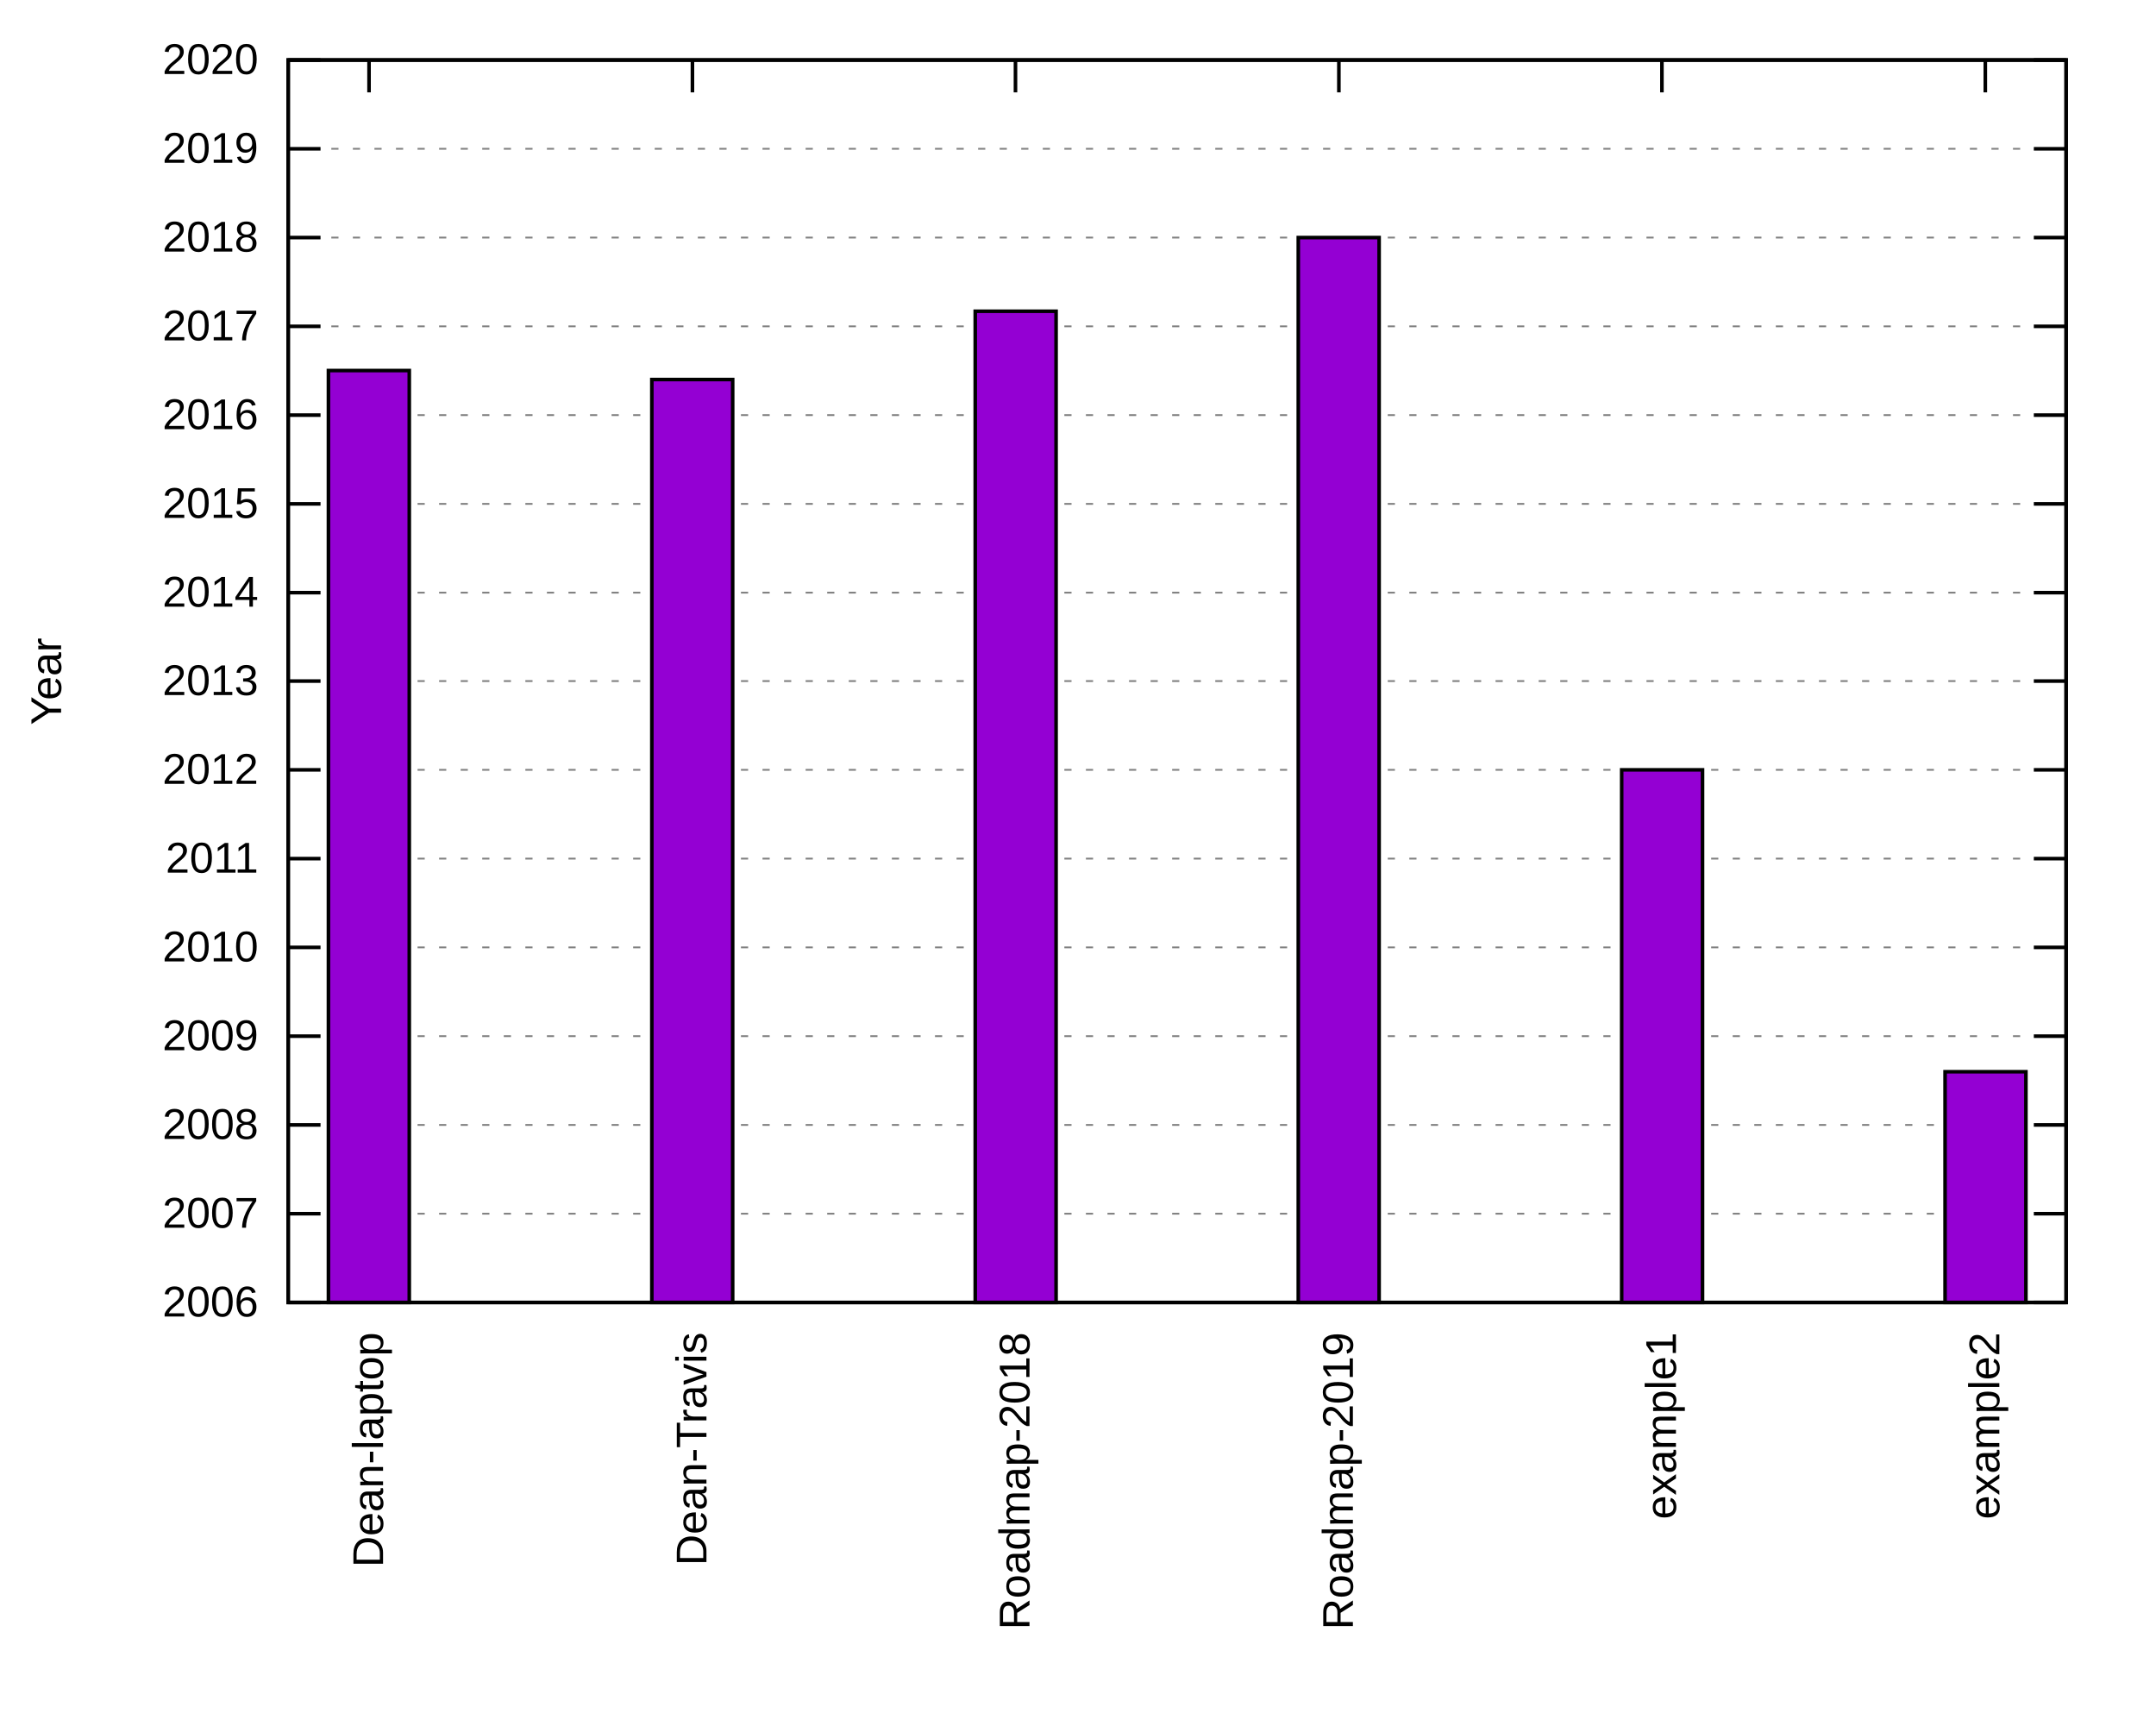
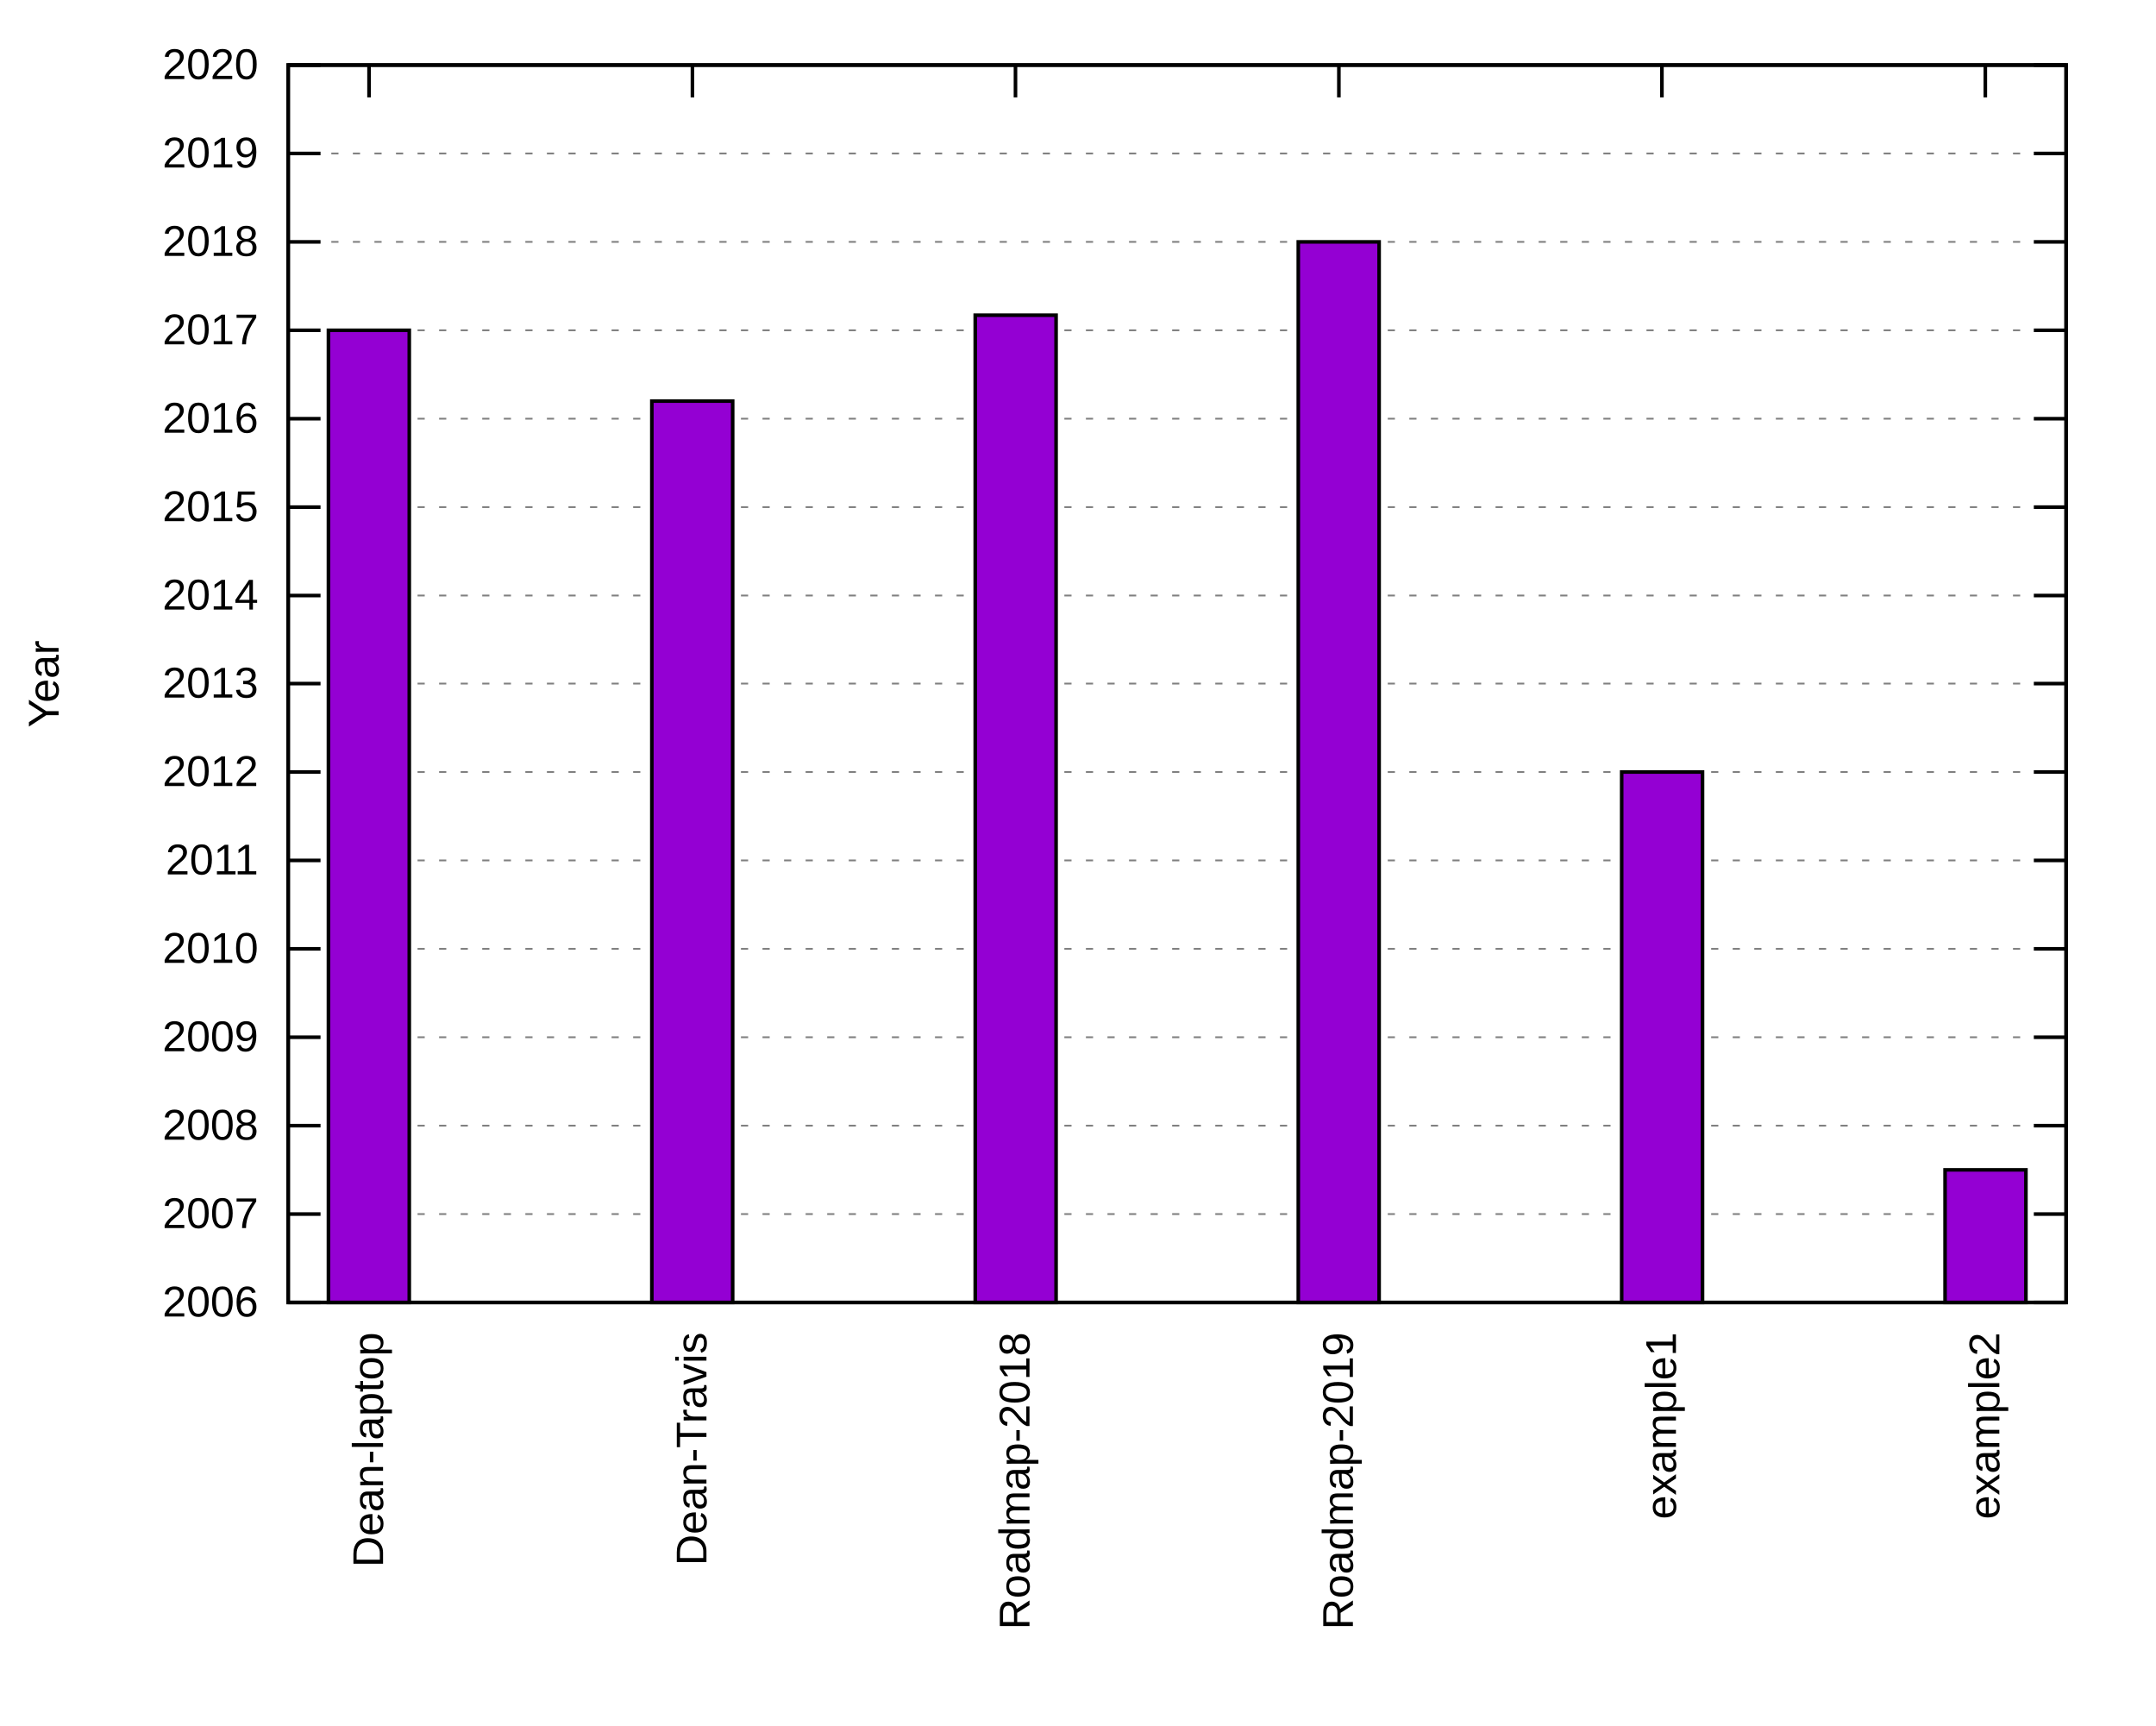
<svg xmlns="http://www.w3.org/2000/svg" xmlns:xlink="http://www.w3.org/1999/xlink" width="600" height="480" viewBox="0 0 600 480">
  <g id="gnuplot_canvas">
    <rect x="0" y="0" width="600" height="480" fill="none" />
    <defs>
      <circle id="gpDot" r="0.5" stroke-width="0.5" />
      <path id="gpPt0" stroke-width="0.222" stroke="currentColor" d="M-1,0 h2 M0,-1 v2" />
      <path id="gpPt1" stroke-width="0.222" stroke="currentColor" d="M-1,-1 L1,1 M1,-1 L-1,1" />
      <path id="gpPt2" stroke-width="0.222" stroke="currentColor" d="M-1,0 L1,0 M0,-1 L0,1 M-1,-1 L1,1 M-1,1 L1,-1" />
      <rect id="gpPt3" stroke-width="0.222" stroke="currentColor" x="-1" y="-1" width="2" height="2" />
      <rect id="gpPt4" stroke-width="0.222" stroke="currentColor" fill="currentColor" x="-1" y="-1" width="2" height="2" />
      <circle id="gpPt5" stroke-width="0.222" stroke="currentColor" cx="0" cy="0" r="1" />
      <use xlink:href="#gpPt5" id="gpPt6" fill="currentColor" stroke="none" />
      <path id="gpPt7" stroke-width="0.222" stroke="currentColor" d="M0,-1.33 L-1.33,0.67 L1.33,0.67 z" />
      <use xlink:href="#gpPt7" id="gpPt8" fill="currentColor" stroke="none" />
      <use xlink:href="#gpPt7" id="gpPt9" stroke="currentColor" transform="rotate(180)" />
      <use xlink:href="#gpPt9" id="gpPt10" fill="currentColor" stroke="none" />
      <use xlink:href="#gpPt3" id="gpPt11" stroke="currentColor" transform="rotate(45)" />
      <use xlink:href="#gpPt11" id="gpPt12" fill="currentColor" stroke="none" />
      <path id="gpPt13" stroke-width="0.222" stroke="currentColor" d="M0,1.330 L1.265,0.411 L0.782,-1.067 L-0.782,-1.076 L-1.265,0.411 z" />
      <use xlink:href="#gpPt13" id="gpPt14" fill="currentColor" stroke="none" />
      <filter id="textbox" filterUnits="objectBoundingBox" x="0" y="0" height="1" width="1">
        <feFlood flood-color="white" flood-opacity="1" result="bgnd" />
        <feComposite in="SourceGraphic" in2="bgnd" operator="atop" />
      </filter>
      <filter id="greybox" filterUnits="objectBoundingBox" x="0" y="0" height="1" width="1">
        <feFlood flood-color="lightgrey" flood-opacity="1" result="grey" />
        <feComposite in="SourceGraphic" in2="grey" operator="atop" />
      </filter>
    </defs>
    <g fill="none" color="white" stroke="currentColor" stroke-width="1.00" stroke-linecap="butt" stroke-linejoin="miter">
</g>
    <g fill="none" color="black" stroke="currentColor" stroke-width="1.00" stroke-linecap="butt" stroke-linejoin="miter">
</g>
    <g fill="none" color="black" stroke="black" stroke-width="0.50" stroke-linecap="butt" stroke-linejoin="miter">
</g>
    <g fill="none" color="gray" stroke="currentColor" stroke-width="0.50" stroke-linecap="butt" stroke-linejoin="miter">
      <path stroke="gray" stroke-dasharray="2,4" class="gridline" d="M80.2,362.4 L575.0,362.4  " />
    </g>
    <g fill="none" color="gray" stroke="gray" stroke-width="1.00" stroke-linecap="butt" stroke-linejoin="miter">
</g>
    <g fill="none" color="black" stroke="currentColor" stroke-width="1.00" stroke-linecap="butt" stroke-linejoin="miter">
      <path stroke="black" d="M80.2,362.4 L89.2,362.4 M575.0,362.4 L566.0,362.4  " />
      <g transform="translate(71.9,366.3)" stroke="none" fill="black" font-family="Arial" font-size="12.00" text-anchor="end">
        <text>
          <tspan font-family="Arial"> 2006</tspan>
        </text>
      </g>
    </g>
    <g fill="none" color="black" stroke="currentColor" stroke-width="1.00" stroke-linecap="butt" stroke-linejoin="miter">
</g>
    <g fill="none" color="black" stroke="black" stroke-width="0.50" stroke-linecap="butt" stroke-linejoin="miter">
</g>
    <g fill="none" color="gray" stroke="currentColor" stroke-width="0.50" stroke-linecap="butt" stroke-linejoin="miter">
-       <path stroke="gray" stroke-dasharray="2,4" class="gridline" d="M80.2,337.7 L575.0,337.7  " />
-     </g>
-     <g fill="none" color="gray" stroke="gray" stroke-width="1.00" stroke-linecap="butt" stroke-linejoin="miter">
- </g>
-     <g fill="none" color="black" stroke="currentColor" stroke-width="1.00" stroke-linecap="butt" stroke-linejoin="miter">
-       <path stroke="black" d="M80.2,337.7 L89.2,337.7 M575.0,337.7 L566.0,337.7  " />
-       <g transform="translate(71.9,341.6)" stroke="none" fill="black" font-family="Arial" font-size="12.00" text-anchor="end">
+       <path stroke="gray" stroke-dasharray="2,4" class="gridline" d="M80.2,337.8 L575.0,337.8  " />
+     </g>
+     <g fill="none" color="gray" stroke="gray" stroke-width="1.00" stroke-linecap="butt" stroke-linejoin="miter">
+ </g>
+     <g fill="none" color="black" stroke="currentColor" stroke-width="1.00" stroke-linecap="butt" stroke-linejoin="miter">
+       <path stroke="black" d="M80.2,337.8 L89.2,337.8 M575.0,337.8 L566.0,337.8  " />
+       <g transform="translate(71.9,341.7)" stroke="none" fill="black" font-family="Arial" font-size="12.00" text-anchor="end">
        <text>
          <tspan font-family="Arial"> 2007</tspan>
        </text>
      </g>
    </g>
    <g fill="none" color="black" stroke="currentColor" stroke-width="1.00" stroke-linecap="butt" stroke-linejoin="miter">
</g>
    <g fill="none" color="black" stroke="black" stroke-width="0.50" stroke-linecap="butt" stroke-linejoin="miter">
</g>
    <g fill="none" color="gray" stroke="currentColor" stroke-width="0.50" stroke-linecap="butt" stroke-linejoin="miter">
-       <path stroke="gray" stroke-dasharray="2,4" class="gridline" d="M80.2,313.0 L575.0,313.0  " />
-     </g>
-     <g fill="none" color="gray" stroke="gray" stroke-width="1.00" stroke-linecap="butt" stroke-linejoin="miter">
- </g>
-     <g fill="none" color="black" stroke="currentColor" stroke-width="1.00" stroke-linecap="butt" stroke-linejoin="miter">
-       <path stroke="black" d="M80.2,313.0 L89.2,313.0 M575.0,313.0 L566.0,313.0  " />
-       <g transform="translate(71.9,316.9)" stroke="none" fill="black" font-family="Arial" font-size="12.00" text-anchor="end">
+       <path stroke="gray" stroke-dasharray="2,4" class="gridline" d="M80.2,313.2 L575.0,313.2  " />
+     </g>
+     <g fill="none" color="gray" stroke="gray" stroke-width="1.00" stroke-linecap="butt" stroke-linejoin="miter">
+ </g>
+     <g fill="none" color="black" stroke="currentColor" stroke-width="1.00" stroke-linecap="butt" stroke-linejoin="miter">
+       <path stroke="black" d="M80.2,313.2 L89.2,313.2 M575.0,313.2 L566.0,313.2  " />
+       <g transform="translate(71.9,317.1)" stroke="none" fill="black" font-family="Arial" font-size="12.00" text-anchor="end">
        <text>
          <tspan font-family="Arial"> 2008</tspan>
        </text>
      </g>
    </g>
    <g fill="none" color="black" stroke="currentColor" stroke-width="1.00" stroke-linecap="butt" stroke-linejoin="miter">
</g>
    <g fill="none" color="black" stroke="black" stroke-width="0.50" stroke-linecap="butt" stroke-linejoin="miter">
</g>
    <g fill="none" color="gray" stroke="currentColor" stroke-width="0.50" stroke-linecap="butt" stroke-linejoin="miter">
-       <path stroke="gray" stroke-dasharray="2,4" class="gridline" d="M80.2,288.3 L575.0,288.3  " />
-     </g>
-     <g fill="none" color="gray" stroke="gray" stroke-width="1.00" stroke-linecap="butt" stroke-linejoin="miter">
- </g>
-     <g fill="none" color="black" stroke="currentColor" stroke-width="1.00" stroke-linecap="butt" stroke-linejoin="miter">
-       <path stroke="black" d="M80.2,288.3 L89.2,288.3 M575.0,288.3 L566.0,288.3  " />
-       <g transform="translate(71.9,292.2)" stroke="none" fill="black" font-family="Arial" font-size="12.00" text-anchor="end">
+       <path stroke="gray" stroke-dasharray="2,4" class="gridline" d="M80.2,288.6 L575.0,288.6  " />
+     </g>
+     <g fill="none" color="gray" stroke="gray" stroke-width="1.00" stroke-linecap="butt" stroke-linejoin="miter">
+ </g>
+     <g fill="none" color="black" stroke="currentColor" stroke-width="1.00" stroke-linecap="butt" stroke-linejoin="miter">
+       <path stroke="black" d="M80.2,288.6 L89.2,288.6 M575.0,288.6 L566.0,288.6  " />
+       <g transform="translate(71.9,292.5)" stroke="none" fill="black" font-family="Arial" font-size="12.00" text-anchor="end">
        <text>
          <tspan font-family="Arial"> 2009</tspan>
        </text>
      </g>
    </g>
    <g fill="none" color="black" stroke="currentColor" stroke-width="1.00" stroke-linecap="butt" stroke-linejoin="miter">
</g>
    <g fill="none" color="black" stroke="black" stroke-width="0.50" stroke-linecap="butt" stroke-linejoin="miter">
</g>
    <g fill="none" color="gray" stroke="currentColor" stroke-width="0.50" stroke-linecap="butt" stroke-linejoin="miter">
-       <path stroke="gray" stroke-dasharray="2,4" class="gridline" d="M80.2,263.6 L575.0,263.6  " />
-     </g>
-     <g fill="none" color="gray" stroke="gray" stroke-width="1.00" stroke-linecap="butt" stroke-linejoin="miter">
- </g>
-     <g fill="none" color="black" stroke="currentColor" stroke-width="1.00" stroke-linecap="butt" stroke-linejoin="miter">
-       <path stroke="black" d="M80.2,263.6 L89.2,263.6 M575.0,263.6 L566.0,263.6  " />
-       <g transform="translate(71.9,267.5)" stroke="none" fill="black" font-family="Arial" font-size="12.00" text-anchor="end">
+       <path stroke="gray" stroke-dasharray="2,4" class="gridline" d="M80.2,264.0 L575.0,264.0  " />
+     </g>
+     <g fill="none" color="gray" stroke="gray" stroke-width="1.00" stroke-linecap="butt" stroke-linejoin="miter">
+ </g>
+     <g fill="none" color="black" stroke="currentColor" stroke-width="1.00" stroke-linecap="butt" stroke-linejoin="miter">
+       <path stroke="black" d="M80.2,264.0 L89.2,264.0 M575.0,264.0 L566.0,264.0  " />
+       <g transform="translate(71.9,267.9)" stroke="none" fill="black" font-family="Arial" font-size="12.00" text-anchor="end">
        <text>
          <tspan font-family="Arial"> 2010</tspan>
        </text>
      </g>
    </g>
    <g fill="none" color="black" stroke="currentColor" stroke-width="1.00" stroke-linecap="butt" stroke-linejoin="miter">
</g>
    <g fill="none" color="black" stroke="black" stroke-width="0.50" stroke-linecap="butt" stroke-linejoin="miter">
</g>
    <g fill="none" color="gray" stroke="currentColor" stroke-width="0.50" stroke-linecap="butt" stroke-linejoin="miter">
-       <path stroke="gray" stroke-dasharray="2,4" class="gridline" d="M80.2,238.9 L575.0,238.9  " />
-     </g>
-     <g fill="none" color="gray" stroke="gray" stroke-width="1.00" stroke-linecap="butt" stroke-linejoin="miter">
- </g>
-     <g fill="none" color="black" stroke="currentColor" stroke-width="1.00" stroke-linecap="butt" stroke-linejoin="miter">
-       <path stroke="black" d="M80.2,238.9 L89.2,238.9 M575.0,238.9 L566.0,238.9  " />
-       <g transform="translate(71.9,242.8)" stroke="none" fill="black" font-family="Arial" font-size="12.00" text-anchor="end">
+       <path stroke="gray" stroke-dasharray="2,4" class="gridline" d="M80.2,239.4 L575.0,239.4  " />
+     </g>
+     <g fill="none" color="gray" stroke="gray" stroke-width="1.00" stroke-linecap="butt" stroke-linejoin="miter">
+ </g>
+     <g fill="none" color="black" stroke="currentColor" stroke-width="1.00" stroke-linecap="butt" stroke-linejoin="miter">
+       <path stroke="black" d="M80.2,239.4 L89.2,239.4 M575.0,239.4 L566.0,239.4  " />
+       <g transform="translate(71.9,243.3)" stroke="none" fill="black" font-family="Arial" font-size="12.00" text-anchor="end">
        <text>
          <tspan font-family="Arial"> 2011</tspan>
        </text>
      </g>
    </g>
    <g fill="none" color="black" stroke="currentColor" stroke-width="1.00" stroke-linecap="butt" stroke-linejoin="miter">
</g>
    <g fill="none" color="black" stroke="black" stroke-width="0.50" stroke-linecap="butt" stroke-linejoin="miter">
</g>
    <g fill="none" color="gray" stroke="currentColor" stroke-width="0.50" stroke-linecap="butt" stroke-linejoin="miter">
-       <path stroke="gray" stroke-dasharray="2,4" class="gridline" d="M80.2,214.2 L575.0,214.2  " />
-     </g>
-     <g fill="none" color="gray" stroke="gray" stroke-width="1.00" stroke-linecap="butt" stroke-linejoin="miter">
- </g>
-     <g fill="none" color="black" stroke="currentColor" stroke-width="1.00" stroke-linecap="butt" stroke-linejoin="miter">
-       <path stroke="black" d="M80.2,214.2 L89.2,214.2 M575.0,214.2 L566.0,214.2  " />
-       <g transform="translate(71.9,218.1)" stroke="none" fill="black" font-family="Arial" font-size="12.00" text-anchor="end">
+       <path stroke="gray" stroke-dasharray="2,4" class="gridline" d="M80.2,214.8 L575.0,214.8  " />
+     </g>
+     <g fill="none" color="gray" stroke="gray" stroke-width="1.00" stroke-linecap="butt" stroke-linejoin="miter">
+ </g>
+     <g fill="none" color="black" stroke="currentColor" stroke-width="1.00" stroke-linecap="butt" stroke-linejoin="miter">
+       <path stroke="black" d="M80.2,214.8 L89.2,214.8 M575.0,214.8 L566.0,214.8  " />
+       <g transform="translate(71.9,218.7)" stroke="none" fill="black" font-family="Arial" font-size="12.00" text-anchor="end">
        <text>
          <tspan font-family="Arial"> 2012</tspan>
        </text>
      </g>
    </g>
    <g fill="none" color="black" stroke="currentColor" stroke-width="1.00" stroke-linecap="butt" stroke-linejoin="miter">
</g>
    <g fill="none" color="black" stroke="black" stroke-width="0.50" stroke-linecap="butt" stroke-linejoin="miter">
</g>
    <g fill="none" color="gray" stroke="currentColor" stroke-width="0.50" stroke-linecap="butt" stroke-linejoin="miter">
-       <path stroke="gray" stroke-dasharray="2,4" class="gridline" d="M80.2,189.5 L575.0,189.5  " />
-     </g>
-     <g fill="none" color="gray" stroke="gray" stroke-width="1.00" stroke-linecap="butt" stroke-linejoin="miter">
- </g>
-     <g fill="none" color="black" stroke="currentColor" stroke-width="1.00" stroke-linecap="butt" stroke-linejoin="miter">
-       <path stroke="black" d="M80.2,189.5 L89.2,189.5 M575.0,189.5 L566.0,189.5  " />
-       <g transform="translate(71.9,193.4)" stroke="none" fill="black" font-family="Arial" font-size="12.00" text-anchor="end">
+       <path stroke="gray" stroke-dasharray="2,4" class="gridline" d="M80.2,190.2 L575.0,190.2  " />
+     </g>
+     <g fill="none" color="gray" stroke="gray" stroke-width="1.00" stroke-linecap="butt" stroke-linejoin="miter">
+ </g>
+     <g fill="none" color="black" stroke="currentColor" stroke-width="1.00" stroke-linecap="butt" stroke-linejoin="miter">
+       <path stroke="black" d="M80.2,190.2 L89.2,190.2 M575.0,190.2 L566.0,190.2  " />
+       <g transform="translate(71.9,194.1)" stroke="none" fill="black" font-family="Arial" font-size="12.00" text-anchor="end">
        <text>
          <tspan font-family="Arial"> 2013</tspan>
        </text>
      </g>
    </g>
    <g fill="none" color="black" stroke="currentColor" stroke-width="1.00" stroke-linecap="butt" stroke-linejoin="miter">
</g>
    <g fill="none" color="black" stroke="black" stroke-width="0.50" stroke-linecap="butt" stroke-linejoin="miter">
</g>
    <g fill="none" color="gray" stroke="currentColor" stroke-width="0.50" stroke-linecap="butt" stroke-linejoin="miter">
-       <path stroke="gray" stroke-dasharray="2,4" class="gridline" d="M80.2,164.9 L575.0,164.9  " />
-     </g>
-     <g fill="none" color="gray" stroke="gray" stroke-width="1.00" stroke-linecap="butt" stroke-linejoin="miter">
- </g>
-     <g fill="none" color="black" stroke="currentColor" stroke-width="1.00" stroke-linecap="butt" stroke-linejoin="miter">
-       <path stroke="black" d="M80.2,164.9 L89.2,164.9 M575.0,164.9 L566.0,164.9  " />
-       <g transform="translate(71.9,168.8)" stroke="none" fill="black" font-family="Arial" font-size="12.00" text-anchor="end">
+       <path stroke="gray" stroke-dasharray="2,4" class="gridline" d="M80.2,165.7 L575.0,165.7  " />
+     </g>
+     <g fill="none" color="gray" stroke="gray" stroke-width="1.00" stroke-linecap="butt" stroke-linejoin="miter">
+ </g>
+     <g fill="none" color="black" stroke="currentColor" stroke-width="1.00" stroke-linecap="butt" stroke-linejoin="miter">
+       <path stroke="black" d="M80.2,165.7 L89.2,165.7 M575.0,165.7 L566.0,165.7  " />
+       <g transform="translate(71.9,169.6)" stroke="none" fill="black" font-family="Arial" font-size="12.00" text-anchor="end">
        <text>
          <tspan font-family="Arial"> 2014</tspan>
        </text>
      </g>
    </g>
    <g fill="none" color="black" stroke="currentColor" stroke-width="1.00" stroke-linecap="butt" stroke-linejoin="miter">
</g>
    <g fill="none" color="black" stroke="black" stroke-width="0.50" stroke-linecap="butt" stroke-linejoin="miter">
</g>
    <g fill="none" color="gray" stroke="currentColor" stroke-width="0.50" stroke-linecap="butt" stroke-linejoin="miter">
-       <path stroke="gray" stroke-dasharray="2,4" class="gridline" d="M80.2,140.2 L575.0,140.2  " />
-     </g>
-     <g fill="none" color="gray" stroke="gray" stroke-width="1.00" stroke-linecap="butt" stroke-linejoin="miter">
- </g>
-     <g fill="none" color="black" stroke="currentColor" stroke-width="1.00" stroke-linecap="butt" stroke-linejoin="miter">
-       <path stroke="black" d="M80.2,140.2 L89.2,140.2 M575.0,140.2 L566.0,140.2  " />
-       <g transform="translate(71.9,144.1)" stroke="none" fill="black" font-family="Arial" font-size="12.00" text-anchor="end">
+       <path stroke="gray" stroke-dasharray="2,4" class="gridline" d="M80.2,141.1 L575.0,141.1  " />
+     </g>
+     <g fill="none" color="gray" stroke="gray" stroke-width="1.00" stroke-linecap="butt" stroke-linejoin="miter">
+ </g>
+     <g fill="none" color="black" stroke="currentColor" stroke-width="1.00" stroke-linecap="butt" stroke-linejoin="miter">
+       <path stroke="black" d="M80.2,141.1 L89.2,141.1 M575.0,141.1 L566.0,141.1  " />
+       <g transform="translate(71.9,145.0)" stroke="none" fill="black" font-family="Arial" font-size="12.00" text-anchor="end">
        <text>
          <tspan font-family="Arial"> 2015</tspan>
        </text>
      </g>
    </g>
    <g fill="none" color="black" stroke="currentColor" stroke-width="1.00" stroke-linecap="butt" stroke-linejoin="miter">
</g>
    <g fill="none" color="black" stroke="black" stroke-width="0.50" stroke-linecap="butt" stroke-linejoin="miter">
</g>
    <g fill="none" color="gray" stroke="currentColor" stroke-width="0.50" stroke-linecap="butt" stroke-linejoin="miter">
-       <path stroke="gray" stroke-dasharray="2,4" class="gridline" d="M80.2,115.5 L575.0,115.5  " />
-     </g>
-     <g fill="none" color="gray" stroke="gray" stroke-width="1.00" stroke-linecap="butt" stroke-linejoin="miter">
- </g>
-     <g fill="none" color="black" stroke="currentColor" stroke-width="1.00" stroke-linecap="butt" stroke-linejoin="miter">
-       <path stroke="black" d="M80.2,115.5 L89.2,115.5 M575.0,115.5 L566.0,115.5  " />
-       <g transform="translate(71.9,119.4)" stroke="none" fill="black" font-family="Arial" font-size="12.00" text-anchor="end">
+       <path stroke="gray" stroke-dasharray="2,4" class="gridline" d="M80.2,116.5 L575.0,116.5  " />
+     </g>
+     <g fill="none" color="gray" stroke="gray" stroke-width="1.00" stroke-linecap="butt" stroke-linejoin="miter">
+ </g>
+     <g fill="none" color="black" stroke="currentColor" stroke-width="1.00" stroke-linecap="butt" stroke-linejoin="miter">
+       <path stroke="black" d="M80.2,116.5 L89.2,116.5 M575.0,116.5 L566.0,116.5  " />
+       <g transform="translate(71.9,120.4)" stroke="none" fill="black" font-family="Arial" font-size="12.00" text-anchor="end">
        <text>
          <tspan font-family="Arial"> 2016</tspan>
        </text>
      </g>
    </g>
    <g fill="none" color="black" stroke="currentColor" stroke-width="1.00" stroke-linecap="butt" stroke-linejoin="miter">
</g>
    <g fill="none" color="black" stroke="black" stroke-width="0.50" stroke-linecap="butt" stroke-linejoin="miter">
</g>
    <g fill="none" color="gray" stroke="currentColor" stroke-width="0.50" stroke-linecap="butt" stroke-linejoin="miter">
-       <path stroke="gray" stroke-dasharray="2,4" class="gridline" d="M80.2,90.8 L575.0,90.8  " />
-     </g>
-     <g fill="none" color="gray" stroke="gray" stroke-width="1.00" stroke-linecap="butt" stroke-linejoin="miter">
- </g>
-     <g fill="none" color="black" stroke="currentColor" stroke-width="1.00" stroke-linecap="butt" stroke-linejoin="miter">
-       <path stroke="black" d="M80.2,90.8 L89.2,90.8 M575.0,90.8 L566.0,90.8  " />
-       <g transform="translate(71.9,94.7)" stroke="none" fill="black" font-family="Arial" font-size="12.00" text-anchor="end">
+       <path stroke="gray" stroke-dasharray="2,4" class="gridline" d="M80.2,91.9 L575.0,91.9  " />
+     </g>
+     <g fill="none" color="gray" stroke="gray" stroke-width="1.00" stroke-linecap="butt" stroke-linejoin="miter">
+ </g>
+     <g fill="none" color="black" stroke="currentColor" stroke-width="1.00" stroke-linecap="butt" stroke-linejoin="miter">
+       <path stroke="black" d="M80.2,91.9 L89.2,91.9 M575.0,91.9 L566.0,91.9  " />
+       <g transform="translate(71.9,95.8)" stroke="none" fill="black" font-family="Arial" font-size="12.00" text-anchor="end">
        <text>
          <tspan font-family="Arial"> 2017</tspan>
        </text>
      </g>
    </g>
    <g fill="none" color="black" stroke="currentColor" stroke-width="1.00" stroke-linecap="butt" stroke-linejoin="miter">
</g>
    <g fill="none" color="black" stroke="black" stroke-width="0.50" stroke-linecap="butt" stroke-linejoin="miter">
</g>
    <g fill="none" color="gray" stroke="currentColor" stroke-width="0.50" stroke-linecap="butt" stroke-linejoin="miter">
-       <path stroke="gray" stroke-dasharray="2,4" class="gridline" d="M80.2,66.1 L575.0,66.1  " />
-     </g>
-     <g fill="none" color="gray" stroke="gray" stroke-width="1.00" stroke-linecap="butt" stroke-linejoin="miter">
- </g>
-     <g fill="none" color="black" stroke="currentColor" stroke-width="1.00" stroke-linecap="butt" stroke-linejoin="miter">
-       <path stroke="black" d="M80.2,66.1 L89.2,66.1 M575.0,66.1 L566.0,66.1  " />
-       <g transform="translate(71.9,70.0)" stroke="none" fill="black" font-family="Arial" font-size="12.00" text-anchor="end">
+       <path stroke="gray" stroke-dasharray="2,4" class="gridline" d="M80.2,67.3 L575.0,67.3  " />
+     </g>
+     <g fill="none" color="gray" stroke="gray" stroke-width="1.00" stroke-linecap="butt" stroke-linejoin="miter">
+ </g>
+     <g fill="none" color="black" stroke="currentColor" stroke-width="1.00" stroke-linecap="butt" stroke-linejoin="miter">
+       <path stroke="black" d="M80.2,67.3 L89.2,67.3 M575.0,67.3 L566.0,67.3  " />
+       <g transform="translate(71.9,71.2)" stroke="none" fill="black" font-family="Arial" font-size="12.00" text-anchor="end">
        <text>
          <tspan font-family="Arial"> 2018</tspan>
        </text>
      </g>
    </g>
    <g fill="none" color="black" stroke="currentColor" stroke-width="1.00" stroke-linecap="butt" stroke-linejoin="miter">
</g>
    <g fill="none" color="black" stroke="black" stroke-width="0.50" stroke-linecap="butt" stroke-linejoin="miter">
</g>
    <g fill="none" color="gray" stroke="currentColor" stroke-width="0.50" stroke-linecap="butt" stroke-linejoin="miter">
-       <path stroke="gray" stroke-dasharray="2,4" class="gridline" d="M80.2,41.4 L575.0,41.4  " />
-     </g>
-     <g fill="none" color="gray" stroke="gray" stroke-width="1.00" stroke-linecap="butt" stroke-linejoin="miter">
- </g>
-     <g fill="none" color="black" stroke="currentColor" stroke-width="1.00" stroke-linecap="butt" stroke-linejoin="miter">
-       <path stroke="black" d="M80.2,41.4 L89.2,41.4 M575.0,41.4 L566.0,41.4  " />
-       <g transform="translate(71.9,45.3)" stroke="none" fill="black" font-family="Arial" font-size="12.00" text-anchor="end">
+       <path stroke="gray" stroke-dasharray="2,4" class="gridline" d="M80.2,42.7 L575.0,42.7  " />
+     </g>
+     <g fill="none" color="gray" stroke="gray" stroke-width="1.00" stroke-linecap="butt" stroke-linejoin="miter">
+ </g>
+     <g fill="none" color="black" stroke="currentColor" stroke-width="1.00" stroke-linecap="butt" stroke-linejoin="miter">
+       <path stroke="black" d="M80.2,42.7 L89.2,42.7 M575.0,42.7 L566.0,42.7  " />
+       <g transform="translate(71.9,46.6)" stroke="none" fill="black" font-family="Arial" font-size="12.00" text-anchor="end">
        <text>
          <tspan font-family="Arial"> 2019</tspan>
        </text>
      </g>
    </g>
    <g fill="none" color="black" stroke="currentColor" stroke-width="1.00" stroke-linecap="butt" stroke-linejoin="miter">
</g>
    <g fill="none" color="black" stroke="black" stroke-width="0.50" stroke-linecap="butt" stroke-linejoin="miter">
</g>
    <g fill="none" color="gray" stroke="currentColor" stroke-width="0.50" stroke-linecap="butt" stroke-linejoin="miter">
-       <path stroke="gray" stroke-dasharray="2,4" class="gridline" d="M80.2,16.7 L575.0,16.7  " />
-     </g>
-     <g fill="none" color="gray" stroke="gray" stroke-width="1.00" stroke-linecap="butt" stroke-linejoin="miter">
- </g>
-     <g fill="none" color="black" stroke="currentColor" stroke-width="1.00" stroke-linecap="butt" stroke-linejoin="miter">
-       <path stroke="black" d="M80.2,16.7 L89.2,16.7 M575.0,16.7 L566.0,16.7  " />
-       <g transform="translate(71.9,20.6)" stroke="none" fill="black" font-family="Arial" font-size="12.00" text-anchor="end">
+       <path stroke="gray" stroke-dasharray="2,4" class="gridline" d="M80.2,18.1 L575.0,18.1  " />
+     </g>
+     <g fill="none" color="gray" stroke="gray" stroke-width="1.00" stroke-linecap="butt" stroke-linejoin="miter">
+ </g>
+     <g fill="none" color="black" stroke="currentColor" stroke-width="1.00" stroke-linecap="butt" stroke-linejoin="miter">
+       <path stroke="black" d="M80.2,18.1 L89.2,18.1 M575.0,18.1 L566.0,18.1  " />
+       <g transform="translate(71.9,22.0)" stroke="none" fill="black" font-family="Arial" font-size="12.00" text-anchor="end">
        <text>
          <tspan font-family="Arial"> 2020</tspan>
        </text>
      </g>
    </g>
    <g fill="none" color="black" stroke="currentColor" stroke-width="1.00" stroke-linecap="butt" stroke-linejoin="miter">
-       <path stroke="black" d="M102.7,362.4 L102.7,353.4 M102.7,16.7 L102.7,25.7  " />
+       <path stroke="black" d="M102.7,362.4 L102.7,353.4 M102.7,18.1 L102.7,27.1  " />
      <g transform="translate(106.6,370.7) rotate(270)" stroke="none" fill="black" font-family="Arial" font-size="12.00" text-anchor="end">
        <text>
          <tspan font-family="Arial">Dean-laptop</tspan>
        </text>
      </g>
    </g>
    <g fill="none" color="black" stroke="currentColor" stroke-width="1.00" stroke-linecap="butt" stroke-linejoin="miter">
-       <path stroke="black" d="M192.7,362.4 L192.7,353.4 M192.7,16.7 L192.7,25.7  " />
+       <path stroke="black" d="M192.7,362.4 L192.7,353.4 M192.7,18.1 L192.7,27.1  " />
      <g transform="translate(196.6,370.7) rotate(270)" stroke="none" fill="black" font-family="Arial" font-size="12.00" text-anchor="end">
        <text>
          <tspan font-family="Arial">Dean-Travis</tspan>
        </text>
      </g>
    </g>
    <g fill="none" color="black" stroke="currentColor" stroke-width="1.00" stroke-linecap="butt" stroke-linejoin="miter">
-       <path stroke="black" d="M282.6,362.4 L282.6,353.4 M282.6,16.7 L282.6,25.7  " />
+       <path stroke="black" d="M282.6,362.4 L282.6,353.4 M282.6,18.1 L282.6,27.1  " />
      <g transform="translate(286.5,370.7) rotate(270)" stroke="none" fill="black" font-family="Arial" font-size="12.00" text-anchor="end">
        <text>
          <tspan font-family="Arial">Roadmap-2018</tspan>
        </text>
      </g>
    </g>
    <g fill="none" color="black" stroke="currentColor" stroke-width="1.00" stroke-linecap="butt" stroke-linejoin="miter">
-       <path stroke="black" d="M372.6,362.4 L372.6,353.4 M372.6,16.7 L372.6,25.7  " />
+       <path stroke="black" d="M372.6,362.4 L372.6,353.4 M372.6,18.1 L372.6,27.1  " />
      <g transform="translate(376.5,370.7) rotate(270)" stroke="none" fill="black" font-family="Arial" font-size="12.00" text-anchor="end">
        <text>
          <tspan font-family="Arial">Roadmap-2019</tspan>
        </text>
      </g>
    </g>
    <g fill="none" color="black" stroke="currentColor" stroke-width="1.00" stroke-linecap="butt" stroke-linejoin="miter">
-       <path stroke="black" d="M462.5,362.4 L462.5,353.4 M462.5,16.7 L462.5,25.7  " />
+       <path stroke="black" d="M462.5,362.4 L462.5,353.4 M462.5,18.1 L462.5,27.1  " />
      <g transform="translate(466.4,370.7) rotate(270)" stroke="none" fill="black" font-family="Arial" font-size="12.00" text-anchor="end">
        <text>
          <tspan font-family="Arial">example1</tspan>
        </text>
      </g>
    </g>
    <g fill="none" color="black" stroke="currentColor" stroke-width="1.00" stroke-linecap="butt" stroke-linejoin="miter">
-       <path stroke="black" d="M552.5,362.4 L552.5,353.4 M552.5,16.7 L552.5,25.7  " />
+       <path stroke="black" d="M552.5,362.4 L552.5,353.4 M552.5,18.1 L552.5,27.1  " />
      <g transform="translate(556.4,370.7) rotate(270)" stroke="none" fill="black" font-family="Arial" font-size="12.00" text-anchor="end">
        <text>
          <tspan font-family="Arial">example2</tspan>
        </text>
      </g>
    </g>
    <g fill="none" color="black" stroke="currentColor" stroke-width="1.00" stroke-linecap="butt" stroke-linejoin="miter">
</g>
    <g fill="none" color="black" stroke="currentColor" stroke-width="1.00" stroke-linecap="butt" stroke-linejoin="miter">
-       <path stroke="black" d="M80.2,16.7 L80.2,362.4 L575.0,362.4 L575.0,16.7 L80.2,16.7 Z  " />
-     </g>
-     <g fill="none" color="black" stroke="currentColor" stroke-width="1.00" stroke-linecap="butt" stroke-linejoin="miter">
-       <g transform="translate(17.0,189.6) rotate(270)" stroke="none" fill="black" font-family="Arial" font-size="12.00" text-anchor="middle">
+       <path stroke="black" d="M80.2,18.1 L80.2,362.4 L575.0,362.4 L575.0,18.1 L80.2,18.1 Z  " />
+     </g>
+     <g fill="none" color="black" stroke="currentColor" stroke-width="1.00" stroke-linecap="butt" stroke-linejoin="miter">
+       <g transform="translate(16.3,190.3) rotate(270)" stroke="none" fill="black" font-family="Arial" font-size="12.00" text-anchor="middle">
        <text>
          <tspan font-family="Arial">Year</tspan>
        </text>
      </g>
    </g>
    <g fill="none" color="black" stroke="currentColor" stroke-width="1.00" stroke-linecap="butt" stroke-linejoin="miter">
</g>
    <g id="gnuplot_plot_1">
      <g fill="none" color="black" stroke="currentColor" stroke-width="1.00" stroke-linecap="butt" stroke-linejoin="miter">
        <g stroke="none" shape-rendering="crispEdges">
-           <polygon fill="rgb(148,   0, 211)" points="91.4,362.4 114.0,362.4 114.0,103.0 91.4,103.0 " />
-         </g>
-         <path stroke="black" d="M91.4,362.4 L91.4,103.1 L113.9,103.1 L113.9,362.4 L91.4,362.4 Z  " />
-       </g>
-       <g fill="none" color="black" stroke="currentColor" stroke-width="1.00" stroke-linecap="butt" stroke-linejoin="miter">
-         <g stroke="none" shape-rendering="crispEdges">
-           <polygon fill="rgb(148,   0, 211)" points="181.4,362.4 204.0,362.4 204.0,105.5 181.4,105.5 " />
-         </g>
-         <path stroke="black" d="M181.4,362.4 L181.4,105.6 L203.9,105.6 L203.9,362.4 L181.4,362.4 Z  " />
-       </g>
-       <g fill="none" color="black" stroke="currentColor" stroke-width="1.00" stroke-linecap="butt" stroke-linejoin="miter">
-         <g stroke="none" shape-rendering="crispEdges">
-           <polygon fill="rgb(148,   0, 211)" points="271.4,362.4 294.0,362.4 294.0,86.5 271.4,86.5 " />
-         </g>
-         <path stroke="black" d="M271.4,362.4 L271.4,86.6 L293.9,86.6 L293.9,362.4 L271.4,362.4 Z  " />
-       </g>
-       <g fill="none" color="black" stroke="currentColor" stroke-width="1.00" stroke-linecap="butt" stroke-linejoin="miter">
-         <g stroke="none" shape-rendering="crispEdges">
-           <polygon fill="rgb(148,   0, 211)" points="361.3,362.4 383.9,362.4 383.9,66.0 361.3,66.0 " />
-         </g>
-         <path stroke="black" d="M361.3,362.4 L361.3,66.1 L383.8,66.1 L383.8,362.4 L361.3,362.4 Z  " />
-       </g>
-       <g fill="none" color="black" stroke="currentColor" stroke-width="1.00" stroke-linecap="butt" stroke-linejoin="miter">
-         <g stroke="none" shape-rendering="crispEdges">
-           <polygon fill="rgb(148,   0, 211)" points="451.3,362.4 473.9,362.4 473.9,214.1 451.3,214.1 " />
-         </g>
-         <path stroke="black" d="M451.3,362.4 L451.3,214.2 L473.8,214.2 L473.8,362.4 L451.3,362.4 Z  " />
-       </g>
-       <g fill="none" color="black" stroke="currentColor" stroke-width="1.00" stroke-linecap="butt" stroke-linejoin="miter">
-         <g stroke="none" shape-rendering="crispEdges">
-           <polygon fill="rgb(148,   0, 211)" points="541.3,362.4 563.9,362.4 563.9,298.1 541.3,298.1 " />
-         </g>
-         <path stroke="black" d="M541.3,362.4 L541.3,298.2 L563.8,298.2 L563.8,362.4 L541.3,362.4 Z  " />
+           <polygon fill="rgb(148,   0, 211)" points="91.4,362.4 114.0,362.4 114.0,91.8 91.4,91.8 " />
+         </g>
+         <path stroke="black" d="M91.4,362.4 L91.4,91.9 L113.9,91.9 L113.9,362.4 L91.4,362.4 Z  " />
+       </g>
+       <g fill="none" color="black" stroke="currentColor" stroke-width="1.00" stroke-linecap="butt" stroke-linejoin="miter">
+         <g stroke="none" shape-rendering="crispEdges">
+           <polygon fill="rgb(148,   0, 211)" points="181.4,362.4 204.0,362.4 204.0,111.5 181.4,111.5 " />
+         </g>
+         <path stroke="black" d="M181.4,362.4 L181.4,111.6 L203.9,111.6 L203.9,362.4 L181.4,362.4 Z  " />
+       </g>
+       <g fill="none" color="black" stroke="currentColor" stroke-width="1.00" stroke-linecap="butt" stroke-linejoin="miter">
+         <g stroke="none" shape-rendering="crispEdges">
+           <polygon fill="rgb(148,   0, 211)" points="271.4,362.4 294.0,362.4 294.0,87.6 271.4,87.6 " />
+         </g>
+         <path stroke="black" d="M271.4,362.4 L271.4,87.7 L293.9,87.7 L293.9,362.4 L271.4,362.4 Z  " />
+       </g>
+       <g fill="none" color="black" stroke="currentColor" stroke-width="1.00" stroke-linecap="butt" stroke-linejoin="miter">
+         <g stroke="none" shape-rendering="crispEdges">
+           <polygon fill="rgb(148,   0, 211)" points="361.3,362.4 383.9,362.4 383.9,67.2 361.3,67.2 " />
+         </g>
+         <path stroke="black" d="M361.3,362.4 L361.3,67.3 L383.8,67.3 L383.8,362.4 L361.3,362.4 Z  " />
+       </g>
+       <g fill="none" color="black" stroke="currentColor" stroke-width="1.00" stroke-linecap="butt" stroke-linejoin="miter">
+         <g stroke="none" shape-rendering="crispEdges">
+           <polygon fill="rgb(148,   0, 211)" points="451.3,362.4 473.9,362.4 473.9,214.7 451.3,214.7 " />
+         </g>
+         <path stroke="black" d="M451.3,362.4 L451.3,214.8 L473.8,214.8 L473.8,362.4 L451.3,362.4 Z  " />
+       </g>
+       <g fill="none" color="black" stroke="currentColor" stroke-width="1.00" stroke-linecap="butt" stroke-linejoin="miter">
+         <g stroke="none" shape-rendering="crispEdges">
+           <polygon fill="rgb(148,   0, 211)" points="541.3,362.4 563.9,362.4 563.9,325.4 541.3,325.4 " />
+         </g>
+         <path stroke="black" d="M541.3,362.4 L541.3,325.5 L563.8,325.5 L563.8,362.4 L541.3,362.4 Z  " />
      </g>
      <g fill="none" color="black" stroke="currentColor" stroke-width="1.00" stroke-linecap="butt" stroke-linejoin="miter">
</g>
    </g>
    <g fill="none" color="white" stroke="rgb(148,   0, 211)" stroke-width="2.00" stroke-linecap="butt" stroke-linejoin="miter">
</g>
    <g fill="none" color="black" stroke="currentColor" stroke-width="2.00" stroke-linecap="butt" stroke-linejoin="miter">
</g>
    <g fill="none" color="black" stroke="black" stroke-width="1.00" stroke-linecap="butt" stroke-linejoin="miter">
</g>
    <g fill="none" color="black" stroke="currentColor" stroke-width="1.00" stroke-linecap="butt" stroke-linejoin="miter">
-       <path stroke="black" d="M80.2,16.7 L80.2,362.4 L575.0,362.4 L575.0,16.7 L80.2,16.7 Z  " />
+       <path stroke="black" d="M80.2,18.1 L80.2,362.4 L575.0,362.4 L575.0,18.1 L80.2,18.1 Z  " />
    </g>
    <g fill="none" color="black" stroke="currentColor" stroke-width="1.00" stroke-linecap="butt" stroke-linejoin="miter">
</g>
  </g>
</svg>
